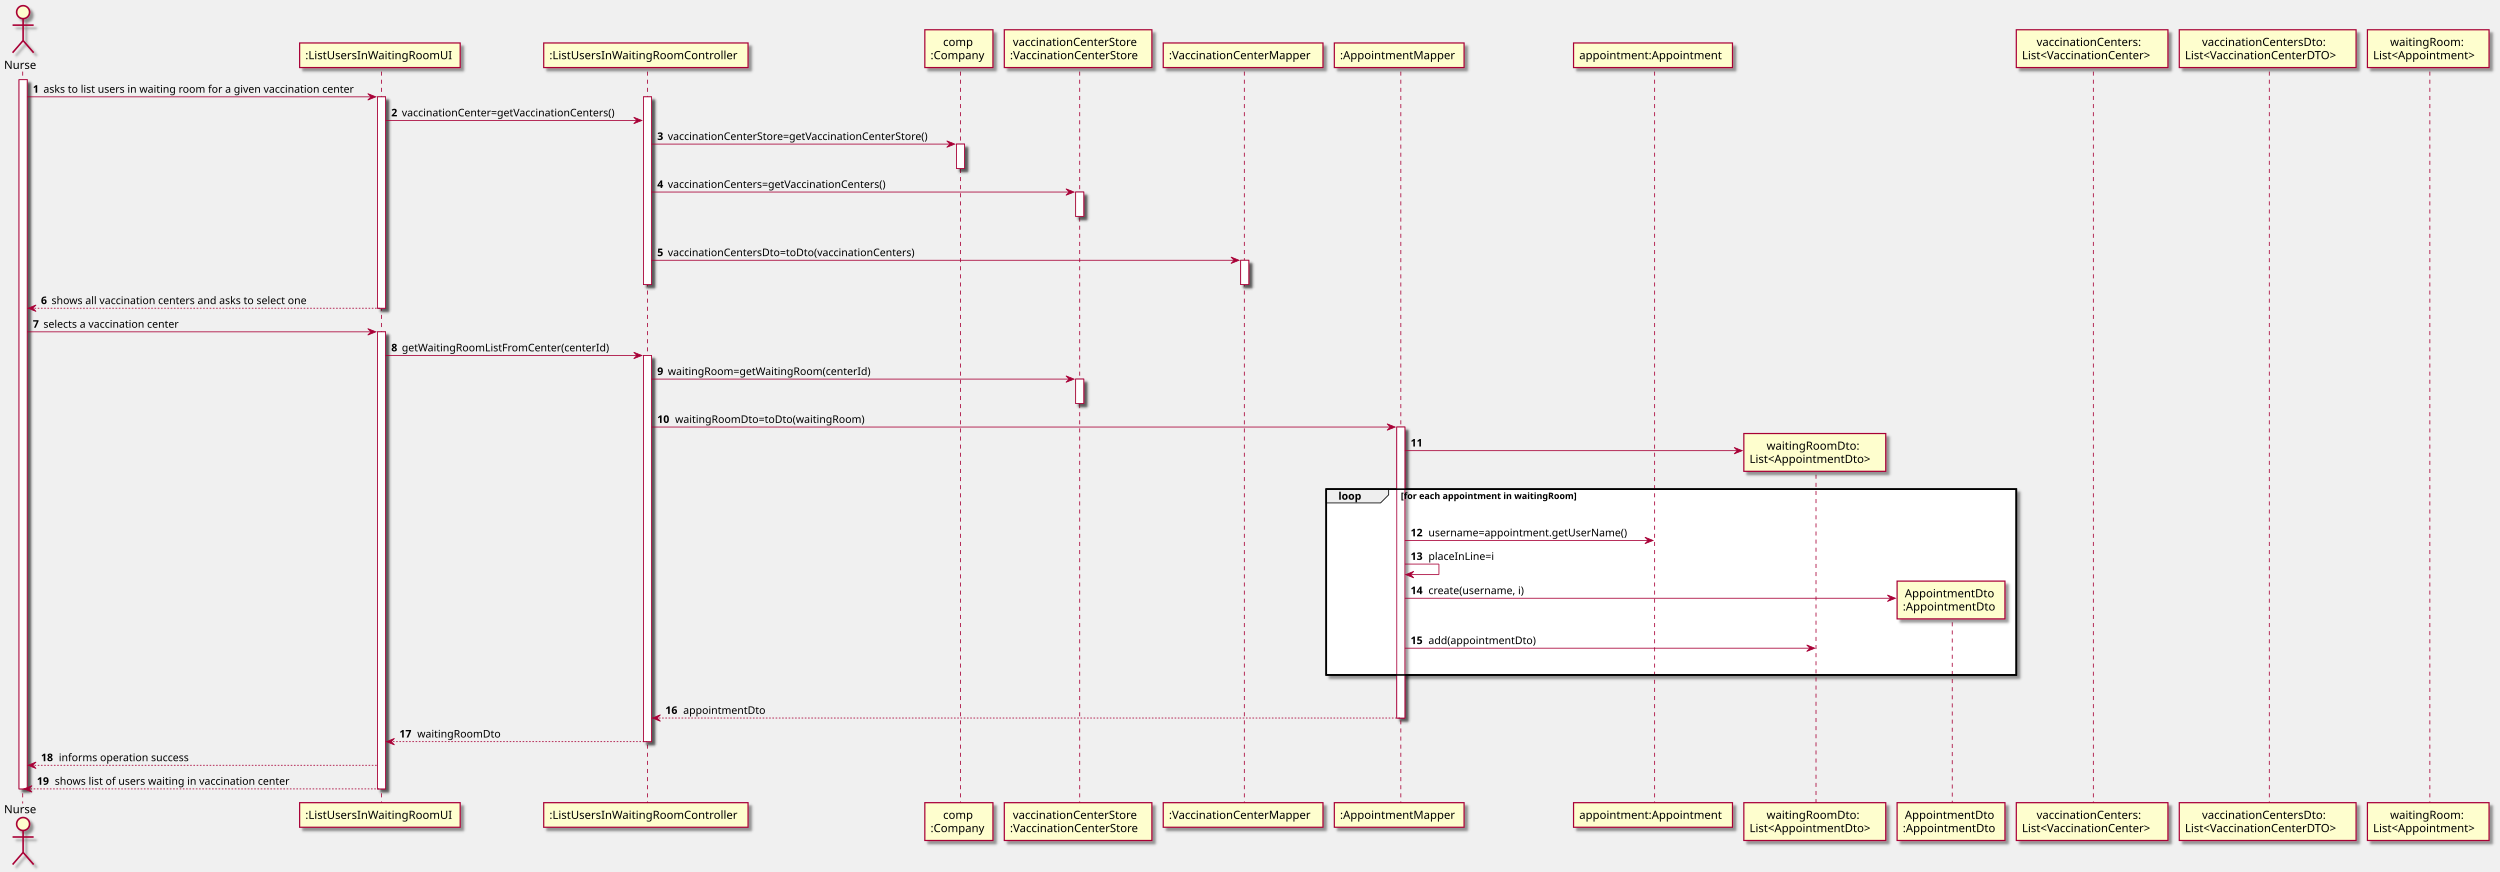
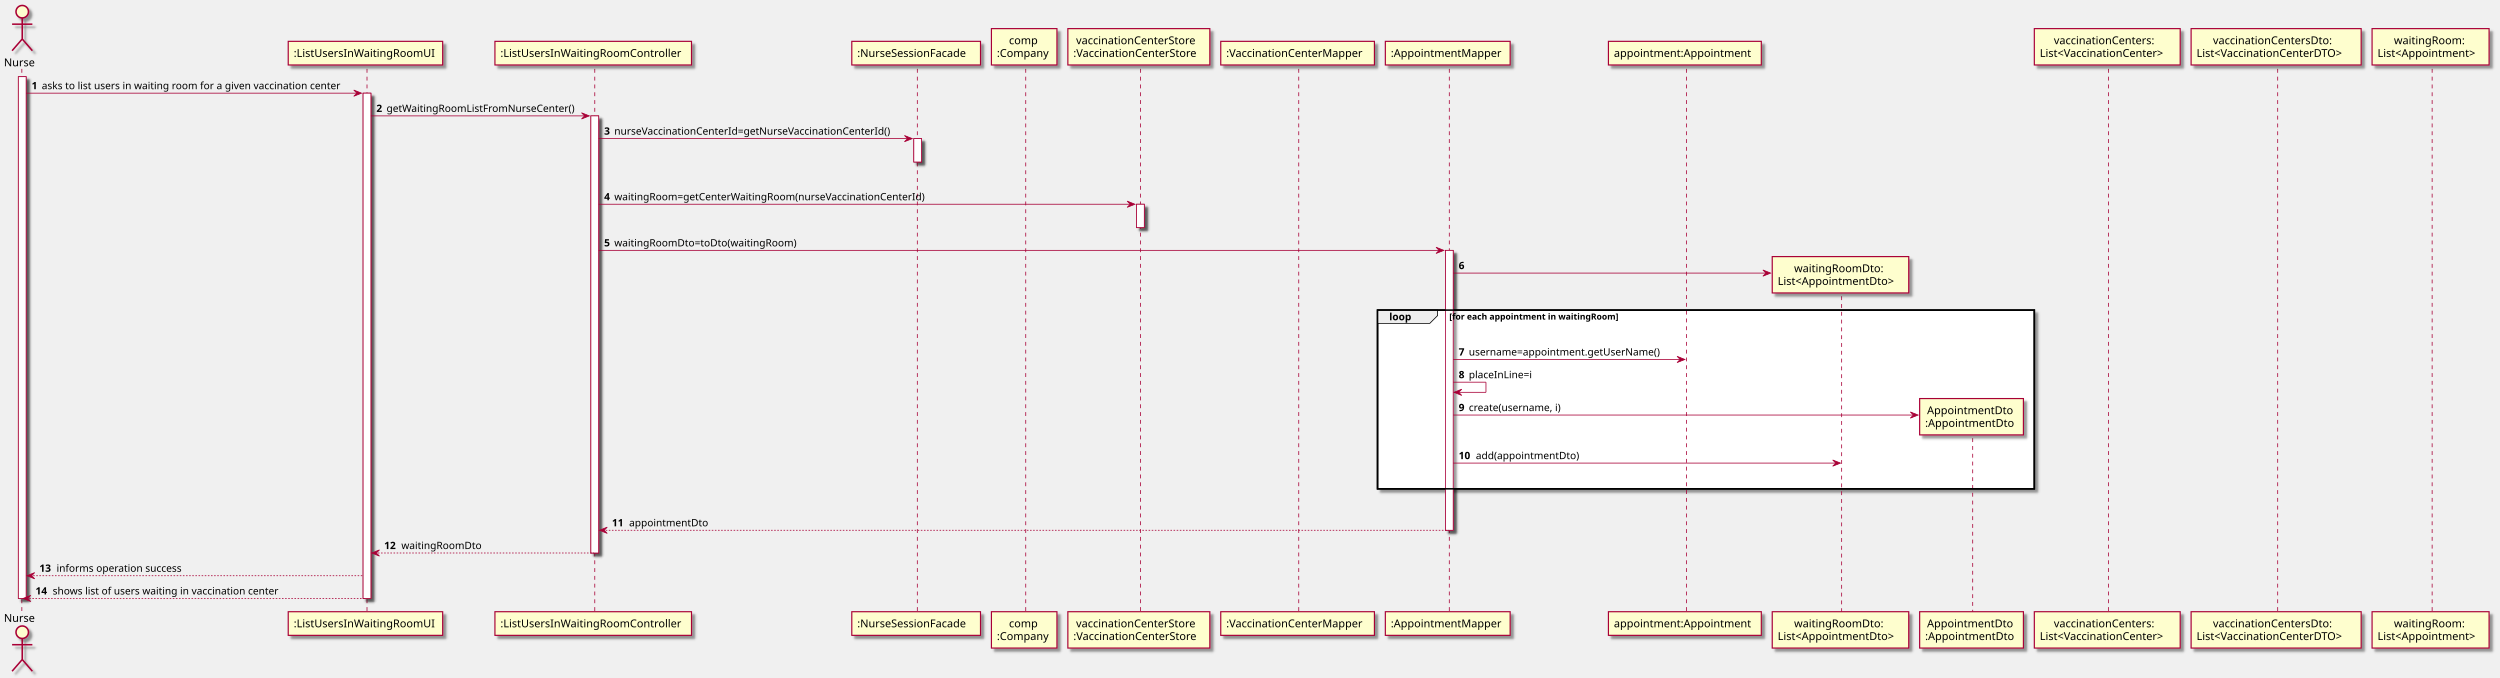
- <svg xmlns="http://www.w3.org/2000/svg" contentScriptType="application/ecmascript" contentStyleType="text/css" height="1075px" preserveAspectRatio="none" style="width:3083px;height:1075px;background:#FFFFFF;" version="1.1" viewBox="0 0 3083 1075" width="3083px" zoomAndPan="magnify">
+ <svg xmlns="http://www.w3.org/2000/svg" contentScriptType="application/ecmascript" contentStyleType="text/css" height="869px" preserveAspectRatio="none" style="width:3205px;height:869px;background:#FFFFFF;" version="1.1" viewBox="0 0 3205 869" width="3205px" zoomAndPan="magnify">
  <defs>
-     <filter height="300%" id="f1fzlsz4tumskn" width="300%" x="-1" y="-1">
+     <filter height="300%" id="f6tohiu4zrzpk" width="300%" x="-1" y="-1">
      <feGaussianBlur result="blurOut" stdDeviation="2.0" />
      <feColorMatrix in="blurOut" result="blurOut2" type="matrix" values="0 0 0 0 0 0 0 0 0 0 0 0 0 0 0 0 0 0 .4 0" />
      <feOffset dx="4.0" dy="4.0" in="blurOut2" result="blurOut3" />
      <feBlend in="SourceGraphic" in2="blurOut3" mode="normal" />
    </filter>
  </defs>
  <g>
-     <rect fill="#FFFFFF" filter="url(#f1fzlsz4tumskn)" height="874.578" style="stroke:#A80036;stroke-width:1.0;" width="10" x="23.5" y="98.297" />
-     <rect fill="#FFFFFF" filter="url(#f1fzlsz4tumskn)" height="260.664" style="stroke:#A80036;stroke-width:1.0;" width="10" x="465.5" y="119.43" />
-     <rect fill="#FFFFFF" filter="url(#f1fzlsz4tumskn)" height="563.648" style="stroke:#A80036;stroke-width:1.0;" width="10" x="465.5" y="409.227" />
-     <rect fill="#FFFFFF" filter="url(#f1fzlsz4tumskn)" height="231.531" style="stroke:#A80036;stroke-width:1.0;" width="10" x="793.5" y="119.43" />
-     <rect fill="#FFFFFF" filter="url(#f1fzlsz4tumskn)" height="476.25" style="stroke:#A80036;stroke-width:1.0;" width="10" x="793.5" y="438.359" />
-     <rect fill="#FFFFFF" filter="url(#f1fzlsz4tumskn)" height="30" style="stroke:#A80036;stroke-width:1.0;" width="10" x="1179.5" y="177.695" />
-     <rect fill="#FFFFFF" filter="url(#f1fzlsz4tumskn)" height="30" style="stroke:#A80036;stroke-width:1.0;" width="10" x="1326.5" y="236.828" />
-     <rect fill="#FFFFFF" filter="url(#f1fzlsz4tumskn)" height="30" style="stroke:#A80036;stroke-width:1.0;" width="10" x="1326.5" y="467.492" />
-     <rect fill="#FFFFFF" filter="url(#f1fzlsz4tumskn)" height="30" style="stroke:#A80036;stroke-width:1.0;" width="10" x="1530" y="320.961" />
-     <rect fill="#FFFFFF" filter="url(#f1fzlsz4tumskn)" height="358.852" style="stroke:#A80036;stroke-width:1.0;" width="10" x="1722.5" y="526.625" />
-     <rect fill="#FFFFFF" filter="url(#f1fzlsz4tumskn)" height="229.125" style="stroke:#000000;stroke-width:2.0;" width="851" x="1635.5" y="603.219" />
-     <line style="stroke:#A80036;stroke-width:1.0;stroke-dasharray:5.0,5.0;" x1="28" x2="28" y1="88.297" y2="990.875" />
-     <line style="stroke:#A80036;stroke-width:1.0;stroke-dasharray:5.0,5.0;" x1="470.5" x2="470.5" y1="88.297" y2="990.875" />
-     <line style="stroke:#A80036;stroke-width:1.0;stroke-dasharray:5.0,5.0;" x1="798.5" x2="798.5" y1="88.297" y2="990.875" />
-     <line style="stroke:#A80036;stroke-width:1.0;stroke-dasharray:5.0,5.0;" x1="1184.5" x2="1184.5" y1="88.297" y2="990.875" />
-     <line style="stroke:#A80036;stroke-width:1.0;stroke-dasharray:5.0,5.0;" x1="1331.5" x2="1331.5" y1="88.297" y2="990.875" />
-     <line style="stroke:#A80036;stroke-width:1.0;stroke-dasharray:5.0,5.0;" x1="1534.5" x2="1534.5" y1="88.297" y2="990.875" />
-     <line style="stroke:#A80036;stroke-width:1.0;stroke-dasharray:5.0,5.0;" x1="1727.5" x2="1727.5" y1="88.297" y2="990.875" />
-     <line style="stroke:#A80036;stroke-width:1.0;stroke-dasharray:5.0,5.0;" x1="2040.5" x2="2040.5" y1="88.297" y2="990.875" />
-     <line style="stroke:#A80036;stroke-width:1.0;stroke-dasharray:5.0,5.0;" x1="2239.5" x2="2239.5" y1="575.422" y2="990.875" />
-     <line style="stroke:#A80036;stroke-width:1.0;stroke-dasharray:5.0,5.0;" x1="2407.5" x2="2407.5" y1="757.414" y2="990.875" />
-     <line style="stroke:#A80036;stroke-width:1.0;stroke-dasharray:5.0,5.0;" x1="2581.5" x2="2581.5" y1="88.297" y2="990.875" />
-     <line style="stroke:#A80036;stroke-width:1.0;stroke-dasharray:5.0,5.0;" x1="2798.5" x2="2798.5" y1="88.297" y2="990.875" />
-     <line style="stroke:#A80036;stroke-width:1.0;stroke-dasharray:5.0,5.0;" x1="2996.5" x2="2996.5" y1="88.297" y2="990.875" />
+     <rect fill="#FFFFFF" filter="url(#f6tohiu4zrzpk)" height="668.914" style="stroke:#A80036;stroke-width:1.0;" width="10" x="23.5" y="98.297" />
+     <rect fill="#FFFFFF" filter="url(#f6tohiu4zrzpk)" height="647.781" style="stroke:#A80036;stroke-width:1.0;" width="10" x="465.5" y="119.43" />
+     <rect fill="#FFFFFF" filter="url(#f6tohiu4zrzpk)" height="560.383" style="stroke:#A80036;stroke-width:1.0;" width="10" x="757.5" y="148.562" />
+     <rect fill="#FFFFFF" filter="url(#f6tohiu4zrzpk)" height="30" style="stroke:#A80036;stroke-width:1.0;" width="10" x="1171.5" y="177.695" />
+     <rect fill="#FFFFFF" filter="url(#f6tohiu4zrzpk)" height="30" style="stroke:#A80036;stroke-width:1.0;" width="10" x="1457" y="261.828" />
+     <rect fill="#FFFFFF" filter="url(#f6tohiu4zrzpk)" height="358.852" style="stroke:#A80036;stroke-width:1.0;" width="10" x="1853" y="320.961" />
+     <rect fill="#FFFFFF" filter="url(#f6tohiu4zrzpk)" height="229.125" style="stroke:#000000;stroke-width:2.0;" width="842" x="1766" y="397.555" />
+     <line style="stroke:#A80036;stroke-width:1.0;stroke-dasharray:5.0,5.0;" x1="28" x2="28" y1="88.297" y2="785.211" />
+     <line style="stroke:#A80036;stroke-width:1.0;stroke-dasharray:5.0,5.0;" x1="470.5" x2="470.5" y1="88.297" y2="785.211" />
+     <line style="stroke:#A80036;stroke-width:1.0;stroke-dasharray:5.0,5.0;" x1="762.5" x2="762.5" y1="88.297" y2="785.211" />
+     <line style="stroke:#A80036;stroke-width:1.0;stroke-dasharray:5.0,5.0;" x1="1176" x2="1176" y1="88.297" y2="785.211" />
+     <line style="stroke:#A80036;stroke-width:1.0;stroke-dasharray:5.0,5.0;" x1="1315" x2="1315" y1="88.297" y2="785.211" />
+     <line style="stroke:#A80036;stroke-width:1.0;stroke-dasharray:5.0,5.0;" x1="1462" x2="1462" y1="88.297" y2="785.211" />
+     <line style="stroke:#A80036;stroke-width:1.0;stroke-dasharray:5.0,5.0;" x1="1665" x2="1665" y1="88.297" y2="785.211" />
+     <line style="stroke:#A80036;stroke-width:1.0;stroke-dasharray:5.0,5.0;" x1="1858" x2="1858" y1="88.297" y2="785.211" />
+     <line style="stroke:#A80036;stroke-width:1.0;stroke-dasharray:5.0,5.0;" x1="2162" x2="2162" y1="88.297" y2="785.211" />
+     <line style="stroke:#A80036;stroke-width:1.0;stroke-dasharray:5.0,5.0;" x1="2361" x2="2361" y1="369.758" y2="785.211" />
+     <line style="stroke:#A80036;stroke-width:1.0;stroke-dasharray:5.0,5.0;" x1="2529" x2="2529" y1="551.75" y2="785.211" />
+     <line style="stroke:#A80036;stroke-width:1.0;stroke-dasharray:5.0,5.0;" x1="2703" x2="2703" y1="88.297" y2="785.211" />
+     <line style="stroke:#A80036;stroke-width:1.0;stroke-dasharray:5.0,5.0;" x1="2920" x2="2920" y1="88.297" y2="785.211" />
+     <line style="stroke:#A80036;stroke-width:1.0;stroke-dasharray:5.0,5.0;" x1="3118" x2="3118" y1="88.297" y2="785.211" />
    <text fill="#000000" font-family="sans-serif" font-size="14" lengthAdjust="spacing" textLength="41" x="5" y="84.995">Nurse</text>
-     <ellipse cx="28.5" cy="15" fill="#FEFECE" filter="url(#f1fzlsz4tumskn)" rx="8" ry="8" style="stroke:#A80036;stroke-width:2.0;" />
-     <path d="M28.5,23 L28.5,50 M15.5,31 L41.5,31 M28.5,50 L15.5,65 M28.5,50 L41.5,65 " fill="none" filter="url(#f1fzlsz4tumskn)" style="stroke:#A80036;stroke-width:2.0;" />
-     <text fill="#000000" font-family="sans-serif" font-size="14" lengthAdjust="spacing" textLength="41" x="5" y="1002.87">Nurse</text>
-     <ellipse cx="28.5" cy="1016.172" fill="#FEFECE" filter="url(#f1fzlsz4tumskn)" rx="8" ry="8" style="stroke:#A80036;stroke-width:2.0;" />
-     <path d="M28.5,1024.172 L28.5,1051.172 M15.5,1032.172 L41.5,1032.172 M28.5,1051.172 L15.5,1066.172 M28.5,1051.172 L41.5,1066.172 " fill="none" filter="url(#f1fzlsz4tumskn)" style="stroke:#A80036;stroke-width:2.0;" />
-     <rect fill="#FEFECE" filter="url(#f1fzlsz4tumskn)" height="30.297" style="stroke:#A80036;stroke-width:1.5;" width="198" x="369.5" y="53" />
+     <ellipse cx="28.5" cy="15" fill="#FEFECE" filter="url(#f6tohiu4zrzpk)" rx="8" ry="8" style="stroke:#A80036;stroke-width:2.0;" />
+     <path d="M28.5,23 L28.5,50 M15.5,31 L41.5,31 M28.5,50 L15.5,65 M28.5,50 L41.5,65 " fill="none" filter="url(#f6tohiu4zrzpk)" style="stroke:#A80036;stroke-width:2.0;" />
+     <text fill="#000000" font-family="sans-serif" font-size="14" lengthAdjust="spacing" textLength="41" x="5" y="797.206">Nurse</text>
+     <ellipse cx="28.5" cy="810.508" fill="#FEFECE" filter="url(#f6tohiu4zrzpk)" rx="8" ry="8" style="stroke:#A80036;stroke-width:2.0;" />
+     <path d="M28.5,818.508 L28.5,845.508 M15.5,826.508 L41.5,826.508 M28.5,845.508 L15.5,860.508 M28.5,845.508 L41.5,860.508 " fill="none" filter="url(#f6tohiu4zrzpk)" style="stroke:#A80036;stroke-width:2.0;" />
+     <rect fill="#FEFECE" filter="url(#f6tohiu4zrzpk)" height="30.297" style="stroke:#A80036;stroke-width:1.5;" width="198" x="369.5" y="53" />
    <text fill="#000000" font-family="sans-serif" font-size="14" lengthAdjust="spacing" textLength="184" x="376.5" y="72.995">:ListUsersInWaitingRoomUI</text>
-     <rect fill="#FEFECE" filter="url(#f1fzlsz4tumskn)" height="30.297" style="stroke:#A80036;stroke-width:1.5;" width="198" x="369.5" y="989.875" />
-     <text fill="#000000" font-family="sans-serif" font-size="14" lengthAdjust="spacing" textLength="184" x="376.5" y="1009.87">:ListUsersInWaitingRoomUI</text>
-     <rect fill="#FEFECE" filter="url(#f1fzlsz4tumskn)" height="30.297" style="stroke:#A80036;stroke-width:1.5;" width="252" x="670.5" y="53" />
-     <text fill="#000000" font-family="sans-serif" font-size="14" lengthAdjust="spacing" textLength="238" x="677.5" y="72.995">:ListUsersInWaitingRoomController</text>
-     <rect fill="#FEFECE" filter="url(#f1fzlsz4tumskn)" height="30.297" style="stroke:#A80036;stroke-width:1.5;" width="252" x="670.5" y="989.875" />
-     <text fill="#000000" font-family="sans-serif" font-size="14" lengthAdjust="spacing" textLength="238" x="677.5" y="1009.87">:ListUsersInWaitingRoomController</text>
-     <rect fill="#FEFECE" filter="url(#f1fzlsz4tumskn)" height="46.594" style="stroke:#A80036;stroke-width:1.5;" width="84" x="1140.5" y="36.703" />
-     <text fill="#000000" font-family="sans-serif" font-size="14" lengthAdjust="spacing" textLength="39" x="1163" y="56.698">comp</text>
-     <text fill="#000000" font-family="sans-serif" font-size="14" lengthAdjust="spacing" textLength="70" x="1147.5" y="72.995">:Company</text>
-     <rect fill="#FEFECE" filter="url(#f1fzlsz4tumskn)" height="46.594" style="stroke:#A80036;stroke-width:1.5;" width="84" x="1140.5" y="989.875" />
-     <text fill="#000000" font-family="sans-serif" font-size="14" lengthAdjust="spacing" textLength="39" x="1163" y="1009.87">comp</text>
-     <text fill="#000000" font-family="sans-serif" font-size="14" lengthAdjust="spacing" textLength="70" x="1147.5" y="1026.167">:Company</text>
-     <rect fill="#FEFECE" filter="url(#f1fzlsz4tumskn)" height="46.594" style="stroke:#A80036;stroke-width:1.5;" width="182" x="1238.5" y="36.703" />
-     <text fill="#000000" font-family="sans-serif" font-size="14" lengthAdjust="spacing" textLength="161" x="1249" y="56.698">vaccinationCenterStore</text>
-     <text fill="#000000" font-family="sans-serif" font-size="14" lengthAdjust="spacing" textLength="168" x="1245.5" y="72.995">:VaccinationCenterStore</text>
-     <rect fill="#FEFECE" filter="url(#f1fzlsz4tumskn)" height="46.594" style="stroke:#A80036;stroke-width:1.5;" width="182" x="1238.5" y="989.875" />
-     <text fill="#000000" font-family="sans-serif" font-size="14" lengthAdjust="spacing" textLength="161" x="1249" y="1009.87">vaccinationCenterStore</text>
-     <text fill="#000000" font-family="sans-serif" font-size="14" lengthAdjust="spacing" textLength="168" x="1245.5" y="1026.167">:VaccinationCenterStore</text>
-     <rect fill="#FEFECE" filter="url(#f1fzlsz4tumskn)" height="30.297" style="stroke:#A80036;stroke-width:1.5;" width="197" x="1434.5" y="53" />
-     <text fill="#000000" font-family="sans-serif" font-size="14" lengthAdjust="spacing" textLength="183" x="1441.5" y="72.995">:VaccinationCenterMapper</text>
-     <rect fill="#FEFECE" filter="url(#f1fzlsz4tumskn)" height="30.297" style="stroke:#A80036;stroke-width:1.5;" width="197" x="1434.5" y="989.875" />
-     <text fill="#000000" font-family="sans-serif" font-size="14" lengthAdjust="spacing" textLength="183" x="1441.5" y="1009.87">:VaccinationCenterMapper</text>
-     <rect fill="#FEFECE" filter="url(#f1fzlsz4tumskn)" height="30.297" style="stroke:#A80036;stroke-width:1.5;" width="160" x="1645.5" y="53" />
-     <text fill="#000000" font-family="sans-serif" font-size="14" lengthAdjust="spacing" textLength="146" x="1652.5" y="72.995">:AppointmentMapper</text>
-     <rect fill="#FEFECE" filter="url(#f1fzlsz4tumskn)" height="30.297" style="stroke:#A80036;stroke-width:1.5;" width="160" x="1645.5" y="989.875" />
-     <text fill="#000000" font-family="sans-serif" font-size="14" lengthAdjust="spacing" textLength="146" x="1652.5" y="1009.87">:AppointmentMapper</text>
-     <rect fill="#FEFECE" filter="url(#f1fzlsz4tumskn)" height="30.297" style="stroke:#A80036;stroke-width:1.5;" width="196" x="1940.5" y="53" />
-     <text fill="#000000" font-family="sans-serif" font-size="14" lengthAdjust="spacing" textLength="182" x="1947.5" y="72.995">appointment:Appointment</text>
-     <rect fill="#FEFECE" filter="url(#f1fzlsz4tumskn)" height="30.297" style="stroke:#A80036;stroke-width:1.5;" width="196" x="1940.5" y="989.875" />
-     <text fill="#000000" font-family="sans-serif" font-size="14" lengthAdjust="spacing" textLength="182" x="1947.5" y="1009.87">appointment:Appointment</text>
-     <rect fill="#FEFECE" filter="url(#f1fzlsz4tumskn)" height="46.594" style="stroke:#A80036;stroke-width:1.5;" width="175" x="2150.5" y="989.875" />
-     <text fill="#000000" font-family="sans-serif" font-size="14" lengthAdjust="spacing" textLength="119" x="2178.5" y="1009.87">waitingRoomDto:</text>
-     <text fill="#000000" font-family="sans-serif" font-size="14" lengthAdjust="spacing" textLength="161" x="2157.5" y="1026.167">List&lt;AppointmentDto&gt;</text>
-     <rect fill="#FEFECE" filter="url(#f1fzlsz4tumskn)" height="46.594" style="stroke:#A80036;stroke-width:1.5;" width="133" x="2339.5" y="989.875" />
-     <text fill="#000000" font-family="sans-serif" font-size="14" lengthAdjust="spacing" textLength="114" x="2349" y="1009.87">AppointmentDto</text>
-     <text fill="#000000" font-family="sans-serif" font-size="14" lengthAdjust="spacing" textLength="119" x="2346.5" y="1026.167">:AppointmentDto</text>
-     <rect fill="#FEFECE" filter="url(#f1fzlsz4tumskn)" height="46.594" style="stroke:#A80036;stroke-width:1.5;" width="187" x="2486.5" y="36.703" />
-     <text fill="#000000" font-family="sans-serif" font-size="14" lengthAdjust="spacing" textLength="137" x="2511.5" y="56.698">vaccinationCenters:</text>
-     <text fill="#000000" font-family="sans-serif" font-size="14" lengthAdjust="spacing" textLength="173" x="2493.5" y="72.995">List&lt;VaccinationCenter&gt;</text>
-     <rect fill="#FEFECE" filter="url(#f1fzlsz4tumskn)" height="46.594" style="stroke:#A80036;stroke-width:1.5;" width="187" x="2486.5" y="989.875" />
-     <text fill="#000000" font-family="sans-serif" font-size="14" lengthAdjust="spacing" textLength="137" x="2511.5" y="1009.87">vaccinationCenters:</text>
-     <text fill="#000000" font-family="sans-serif" font-size="14" lengthAdjust="spacing" textLength="173" x="2493.5" y="1026.167">List&lt;VaccinationCenter&gt;</text>
-     <rect fill="#FEFECE" filter="url(#f1fzlsz4tumskn)" height="46.594" style="stroke:#A80036;stroke-width:1.5;" width="218" x="2687.5" y="36.703" />
-     <text fill="#000000" font-family="sans-serif" font-size="14" lengthAdjust="spacing" textLength="162" x="2715.5" y="56.698">vaccinationCentersDto:</text>
-     <text fill="#000000" font-family="sans-serif" font-size="14" lengthAdjust="spacing" textLength="204" x="2694.5" y="72.995">List&lt;VaccinationCenterDTO&gt;</text>
-     <rect fill="#FEFECE" filter="url(#f1fzlsz4tumskn)" height="46.594" style="stroke:#A80036;stroke-width:1.5;" width="218" x="2687.5" y="989.875" />
-     <text fill="#000000" font-family="sans-serif" font-size="14" lengthAdjust="spacing" textLength="162" x="2715.5" y="1009.87">vaccinationCentersDto:</text>
-     <text fill="#000000" font-family="sans-serif" font-size="14" lengthAdjust="spacing" textLength="204" x="2694.5" y="1026.167">List&lt;VaccinationCenterDTO&gt;</text>
-     <rect fill="#FEFECE" filter="url(#f1fzlsz4tumskn)" height="46.594" style="stroke:#A80036;stroke-width:1.5;" width="150" x="2919.5" y="36.703" />
-     <text fill="#000000" font-family="sans-serif" font-size="14" lengthAdjust="spacing" textLength="94" x="2947.5" y="56.698">waitingRoom:</text>
-     <text fill="#000000" font-family="sans-serif" font-size="14" lengthAdjust="spacing" textLength="136" x="2926.5" y="72.995">List&lt;Appointment&gt;</text>
-     <rect fill="#FEFECE" filter="url(#f1fzlsz4tumskn)" height="46.594" style="stroke:#A80036;stroke-width:1.5;" width="150" x="2919.5" y="989.875" />
-     <text fill="#000000" font-family="sans-serif" font-size="14" lengthAdjust="spacing" textLength="94" x="2947.5" y="1009.87">waitingRoom:</text>
-     <text fill="#000000" font-family="sans-serif" font-size="14" lengthAdjust="spacing" textLength="136" x="2926.5" y="1026.167">List&lt;Appointment&gt;</text>
-     <rect fill="#FFFFFF" filter="url(#f1fzlsz4tumskn)" height="874.578" style="stroke:#A80036;stroke-width:1.0;" width="10" x="23.5" y="98.297" />
-     <rect fill="#FFFFFF" filter="url(#f1fzlsz4tumskn)" height="260.664" style="stroke:#A80036;stroke-width:1.0;" width="10" x="465.5" y="119.43" />
-     <rect fill="#FFFFFF" filter="url(#f1fzlsz4tumskn)" height="563.648" style="stroke:#A80036;stroke-width:1.0;" width="10" x="465.5" y="409.227" />
-     <rect fill="#FFFFFF" filter="url(#f1fzlsz4tumskn)" height="231.531" style="stroke:#A80036;stroke-width:1.0;" width="10" x="793.5" y="119.43" />
-     <rect fill="#FFFFFF" filter="url(#f1fzlsz4tumskn)" height="476.25" style="stroke:#A80036;stroke-width:1.0;" width="10" x="793.5" y="438.359" />
-     <rect fill="#FFFFFF" filter="url(#f1fzlsz4tumskn)" height="30" style="stroke:#A80036;stroke-width:1.0;" width="10" x="1179.5" y="177.695" />
-     <rect fill="#FFFFFF" filter="url(#f1fzlsz4tumskn)" height="30" style="stroke:#A80036;stroke-width:1.0;" width="10" x="1326.5" y="236.828" />
-     <rect fill="#FFFFFF" filter="url(#f1fzlsz4tumskn)" height="30" style="stroke:#A80036;stroke-width:1.0;" width="10" x="1326.5" y="467.492" />
-     <rect fill="#FFFFFF" filter="url(#f1fzlsz4tumskn)" height="30" style="stroke:#A80036;stroke-width:1.0;" width="10" x="1530" y="320.961" />
-     <rect fill="#FFFFFF" filter="url(#f1fzlsz4tumskn)" height="358.852" style="stroke:#A80036;stroke-width:1.0;" width="10" x="1722.5" y="526.625" />
+     <rect fill="#FEFECE" filter="url(#f6tohiu4zrzpk)" height="30.297" style="stroke:#A80036;stroke-width:1.5;" width="198" x="369.5" y="784.211" />
+     <text fill="#000000" font-family="sans-serif" font-size="14" lengthAdjust="spacing" textLength="184" x="376.5" y="804.206">:ListUsersInWaitingRoomUI</text>
+     <rect fill="#FEFECE" filter="url(#f6tohiu4zrzpk)" height="30.297" style="stroke:#A80036;stroke-width:1.5;" width="252" x="634.5" y="53" />
+     <text fill="#000000" font-family="sans-serif" font-size="14" lengthAdjust="spacing" textLength="238" x="641.5" y="72.995">:ListUsersInWaitingRoomController</text>
+     <rect fill="#FEFECE" filter="url(#f6tohiu4zrzpk)" height="30.297" style="stroke:#A80036;stroke-width:1.5;" width="252" x="634.5" y="784.211" />
+     <text fill="#000000" font-family="sans-serif" font-size="14" lengthAdjust="spacing" textLength="238" x="641.5" y="804.206">:ListUsersInWaitingRoomController</text>
+     <rect fill="#FEFECE" filter="url(#f6tohiu4zrzpk)" height="30.297" style="stroke:#A80036;stroke-width:1.5;" width="165" x="1092" y="53" />
+     <text fill="#000000" font-family="sans-serif" font-size="14" lengthAdjust="spacing" textLength="151" x="1099" y="72.995">:NurseSessionFacade</text>
+     <rect fill="#FEFECE" filter="url(#f6tohiu4zrzpk)" height="30.297" style="stroke:#A80036;stroke-width:1.5;" width="165" x="1092" y="784.211" />
+     <text fill="#000000" font-family="sans-serif" font-size="14" lengthAdjust="spacing" textLength="151" x="1099" y="804.206">:NurseSessionFacade</text>
+     <rect fill="#FEFECE" filter="url(#f6tohiu4zrzpk)" height="46.594" style="stroke:#A80036;stroke-width:1.5;" width="84" x="1271" y="36.703" />
+     <text fill="#000000" font-family="sans-serif" font-size="14" lengthAdjust="spacing" textLength="39" x="1293.5" y="56.698">comp</text>
+     <text fill="#000000" font-family="sans-serif" font-size="14" lengthAdjust="spacing" textLength="70" x="1278" y="72.995">:Company</text>
+     <rect fill="#FEFECE" filter="url(#f6tohiu4zrzpk)" height="46.594" style="stroke:#A80036;stroke-width:1.5;" width="84" x="1271" y="784.211" />
+     <text fill="#000000" font-family="sans-serif" font-size="14" lengthAdjust="spacing" textLength="39" x="1293.5" y="804.206">comp</text>
+     <text fill="#000000" font-family="sans-serif" font-size="14" lengthAdjust="spacing" textLength="70" x="1278" y="820.503">:Company</text>
+     <rect fill="#FEFECE" filter="url(#f6tohiu4zrzpk)" height="46.594" style="stroke:#A80036;stroke-width:1.5;" width="182" x="1369" y="36.703" />
+     <text fill="#000000" font-family="sans-serif" font-size="14" lengthAdjust="spacing" textLength="161" x="1379.5" y="56.698">vaccinationCenterStore</text>
+     <text fill="#000000" font-family="sans-serif" font-size="14" lengthAdjust="spacing" textLength="168" x="1376" y="72.995">:VaccinationCenterStore</text>
+     <rect fill="#FEFECE" filter="url(#f6tohiu4zrzpk)" height="46.594" style="stroke:#A80036;stroke-width:1.5;" width="182" x="1369" y="784.211" />
+     <text fill="#000000" font-family="sans-serif" font-size="14" lengthAdjust="spacing" textLength="161" x="1379.5" y="804.206">vaccinationCenterStore</text>
+     <text fill="#000000" font-family="sans-serif" font-size="14" lengthAdjust="spacing" textLength="168" x="1376" y="820.503">:VaccinationCenterStore</text>
+     <rect fill="#FEFECE" filter="url(#f6tohiu4zrzpk)" height="30.297" style="stroke:#A80036;stroke-width:1.5;" width="197" x="1565" y="53" />
+     <text fill="#000000" font-family="sans-serif" font-size="14" lengthAdjust="spacing" textLength="183" x="1572" y="72.995">:VaccinationCenterMapper</text>
+     <rect fill="#FEFECE" filter="url(#f6tohiu4zrzpk)" height="30.297" style="stroke:#A80036;stroke-width:1.5;" width="197" x="1565" y="784.211" />
+     <text fill="#000000" font-family="sans-serif" font-size="14" lengthAdjust="spacing" textLength="183" x="1572" y="804.206">:VaccinationCenterMapper</text>
+     <rect fill="#FEFECE" filter="url(#f6tohiu4zrzpk)" height="30.297" style="stroke:#A80036;stroke-width:1.5;" width="160" x="1776" y="53" />
+     <text fill="#000000" font-family="sans-serif" font-size="14" lengthAdjust="spacing" textLength="146" x="1783" y="72.995">:AppointmentMapper</text>
+     <rect fill="#FEFECE" filter="url(#f6tohiu4zrzpk)" height="30.297" style="stroke:#A80036;stroke-width:1.5;" width="160" x="1776" y="784.211" />
+     <text fill="#000000" font-family="sans-serif" font-size="14" lengthAdjust="spacing" textLength="146" x="1783" y="804.206">:AppointmentMapper</text>
+     <rect fill="#FEFECE" filter="url(#f6tohiu4zrzpk)" height="30.297" style="stroke:#A80036;stroke-width:1.5;" width="196" x="2062" y="53" />
+     <text fill="#000000" font-family="sans-serif" font-size="14" lengthAdjust="spacing" textLength="182" x="2069" y="72.995">appointment:Appointment</text>
+     <rect fill="#FEFECE" filter="url(#f6tohiu4zrzpk)" height="30.297" style="stroke:#A80036;stroke-width:1.5;" width="196" x="2062" y="784.211" />
+     <text fill="#000000" font-family="sans-serif" font-size="14" lengthAdjust="spacing" textLength="182" x="2069" y="804.206">appointment:Appointment</text>
+     <rect fill="#FEFECE" filter="url(#f6tohiu4zrzpk)" height="46.594" style="stroke:#A80036;stroke-width:1.5;" width="175" x="2272" y="784.211" />
+     <text fill="#000000" font-family="sans-serif" font-size="14" lengthAdjust="spacing" textLength="119" x="2300" y="804.206">waitingRoomDto:</text>
+     <text fill="#000000" font-family="sans-serif" font-size="14" lengthAdjust="spacing" textLength="161" x="2279" y="820.503">List&lt;AppointmentDto&gt;</text>
+     <rect fill="#FEFECE" filter="url(#f6tohiu4zrzpk)" height="46.594" style="stroke:#A80036;stroke-width:1.5;" width="133" x="2461" y="784.211" />
+     <text fill="#000000" font-family="sans-serif" font-size="14" lengthAdjust="spacing" textLength="114" x="2470.5" y="804.206">AppointmentDto</text>
+     <text fill="#000000" font-family="sans-serif" font-size="14" lengthAdjust="spacing" textLength="119" x="2468" y="820.503">:AppointmentDto</text>
+     <rect fill="#FEFECE" filter="url(#f6tohiu4zrzpk)" height="46.594" style="stroke:#A80036;stroke-width:1.5;" width="187" x="2608" y="36.703" />
+     <text fill="#000000" font-family="sans-serif" font-size="14" lengthAdjust="spacing" textLength="137" x="2633" y="56.698">vaccinationCenters:</text>
+     <text fill="#000000" font-family="sans-serif" font-size="14" lengthAdjust="spacing" textLength="173" x="2615" y="72.995">List&lt;VaccinationCenter&gt;</text>
+     <rect fill="#FEFECE" filter="url(#f6tohiu4zrzpk)" height="46.594" style="stroke:#A80036;stroke-width:1.5;" width="187" x="2608" y="784.211" />
+     <text fill="#000000" font-family="sans-serif" font-size="14" lengthAdjust="spacing" textLength="137" x="2633" y="804.206">vaccinationCenters:</text>
+     <text fill="#000000" font-family="sans-serif" font-size="14" lengthAdjust="spacing" textLength="173" x="2615" y="820.503">List&lt;VaccinationCenter&gt;</text>
+     <rect fill="#FEFECE" filter="url(#f6tohiu4zrzpk)" height="46.594" style="stroke:#A80036;stroke-width:1.5;" width="218" x="2809" y="36.703" />
+     <text fill="#000000" font-family="sans-serif" font-size="14" lengthAdjust="spacing" textLength="162" x="2837" y="56.698">vaccinationCentersDto:</text>
+     <text fill="#000000" font-family="sans-serif" font-size="14" lengthAdjust="spacing" textLength="204" x="2816" y="72.995">List&lt;VaccinationCenterDTO&gt;</text>
+     <rect fill="#FEFECE" filter="url(#f6tohiu4zrzpk)" height="46.594" style="stroke:#A80036;stroke-width:1.5;" width="218" x="2809" y="784.211" />
+     <text fill="#000000" font-family="sans-serif" font-size="14" lengthAdjust="spacing" textLength="162" x="2837" y="804.206">vaccinationCentersDto:</text>
+     <text fill="#000000" font-family="sans-serif" font-size="14" lengthAdjust="spacing" textLength="204" x="2816" y="820.503">List&lt;VaccinationCenterDTO&gt;</text>
+     <rect fill="#FEFECE" filter="url(#f6tohiu4zrzpk)" height="46.594" style="stroke:#A80036;stroke-width:1.5;" width="150" x="3041" y="36.703" />
+     <text fill="#000000" font-family="sans-serif" font-size="14" lengthAdjust="spacing" textLength="94" x="3069" y="56.698">waitingRoom:</text>
+     <text fill="#000000" font-family="sans-serif" font-size="14" lengthAdjust="spacing" textLength="136" x="3048" y="72.995">List&lt;Appointment&gt;</text>
+     <rect fill="#FEFECE" filter="url(#f6tohiu4zrzpk)" height="46.594" style="stroke:#A80036;stroke-width:1.5;" width="150" x="3041" y="784.211" />
+     <text fill="#000000" font-family="sans-serif" font-size="14" lengthAdjust="spacing" textLength="94" x="3069" y="804.206">waitingRoom:</text>
+     <text fill="#000000" font-family="sans-serif" font-size="14" lengthAdjust="spacing" textLength="136" x="3048" y="820.503">List&lt;Appointment&gt;</text>
+     <rect fill="#FFFFFF" filter="url(#f6tohiu4zrzpk)" height="668.914" style="stroke:#A80036;stroke-width:1.0;" width="10" x="23.5" y="98.297" />
+     <rect fill="#FFFFFF" filter="url(#f6tohiu4zrzpk)" height="647.781" style="stroke:#A80036;stroke-width:1.0;" width="10" x="465.5" y="119.43" />
+     <rect fill="#FFFFFF" filter="url(#f6tohiu4zrzpk)" height="560.383" style="stroke:#A80036;stroke-width:1.0;" width="10" x="757.5" y="148.562" />
+     <rect fill="#FFFFFF" filter="url(#f6tohiu4zrzpk)" height="30" style="stroke:#A80036;stroke-width:1.0;" width="10" x="1171.5" y="177.695" />
+     <rect fill="#FFFFFF" filter="url(#f6tohiu4zrzpk)" height="30" style="stroke:#A80036;stroke-width:1.0;" width="10" x="1457" y="261.828" />
+     <rect fill="#FFFFFF" filter="url(#f6tohiu4zrzpk)" height="358.852" style="stroke:#A80036;stroke-width:1.0;" width="10" x="1853" y="320.961" />
    <polygon fill="#A80036" points="453.5,115.43,463.5,119.43,453.5,123.43,457.5,119.43" style="stroke:#A80036;stroke-width:1.0;" />
    <line style="stroke:#A80036;stroke-width:1.0;" x1="33.5" x2="459.5" y1="119.43" y2="119.43" />
    <text fill="#000000" font-family="sans-serif" font-size="13" font-weight="bold" lengthAdjust="spacing" textLength="9" x="40.5" y="114.364">1</text>
    <text fill="#000000" font-family="sans-serif" font-size="13" lengthAdjust="spacing" textLength="400" x="53.5" y="114.364">asks to list users in waiting room for a given vaccination center</text>
-     <polygon fill="#A80036" points="781.5,144.562,791.5,148.562,781.5,152.562,785.5,148.562" style="stroke:#A80036;stroke-width:1.0;" />
-     <line style="stroke:#A80036;stroke-width:1.0;" x1="475.5" x2="787.5" y1="148.562" y2="148.562" />
+     <polygon fill="#A80036" points="745.5,144.562,755.5,148.562,745.5,152.562,749.5,148.562" style="stroke:#A80036;stroke-width:1.0;" />
+     <line style="stroke:#A80036;stroke-width:1.0;" x1="475.5" x2="751.5" y1="148.562" y2="148.562" />
    <text fill="#000000" font-family="sans-serif" font-size="13" font-weight="bold" lengthAdjust="spacing" textLength="9" x="482.5" y="143.497">2</text>
-     <text fill="#000000" font-family="sans-serif" font-size="13" lengthAdjust="spacing" textLength="281" x="495.5" y="143.497">vaccinationCenter=getVaccinationCenters()</text>
-     <polygon fill="#A80036" points="1167.5,173.695,1177.5,177.695,1167.5,181.695,1171.5,177.695" style="stroke:#A80036;stroke-width:1.0;" />
-     <line style="stroke:#A80036;stroke-width:1.0;" x1="803.5" x2="1173.5" y1="177.695" y2="177.695" />
-     <text fill="#000000" font-family="sans-serif" font-size="13" font-weight="bold" lengthAdjust="spacing" textLength="9" x="810.5" y="172.629">3</text>
-     <text fill="#000000" font-family="sans-serif" font-size="13" lengthAdjust="spacing" textLength="344" x="823.5" y="172.629">vaccinationCenterStore=getVaccinationCenterStore()</text>
-     <polygon fill="#A80036" points="1314.5,232.828,1324.5,236.828,1314.5,240.828,1318.5,236.828" style="stroke:#A80036;stroke-width:1.0;" />
-     <line style="stroke:#A80036;stroke-width:1.0;" x1="803.5" x2="1320.5" y1="236.828" y2="236.828" />
-     <text fill="#000000" font-family="sans-serif" font-size="13" font-weight="bold" lengthAdjust="spacing" textLength="9" x="810.5" y="231.762">4</text>
-     <text fill="#000000" font-family="sans-serif" font-size="13" lengthAdjust="spacing" textLength="288" x="823.5" y="231.762">vaccinationCenters=getVaccinationCenters()</text>
-     <polygon fill="#A80036" points="1518,316.961,1528,320.961,1518,324.961,1522,320.961" style="stroke:#A80036;stroke-width:1.0;" />
-     <line style="stroke:#A80036;stroke-width:1.0;" x1="803.5" x2="1524" y1="320.961" y2="320.961" />
-     <text fill="#000000" font-family="sans-serif" font-size="13" font-weight="bold" lengthAdjust="spacing" textLength="9" x="810.5" y="315.895">5</text>
-     <text fill="#000000" font-family="sans-serif" font-size="13" lengthAdjust="spacing" textLength="324" x="823.5" y="315.895">vaccinationCentersDto=toDto(vaccinationCenters)</text>
-     <polygon fill="#A80036" points="44.5,376.094,34.5,380.094,44.5,384.094,40.5,380.094" style="stroke:#A80036;stroke-width:1.0;" />
-     <line style="stroke:#A80036;stroke-width:1.0;stroke-dasharray:2.0,2.0;" x1="38.5" x2="469.5" y1="380.094" y2="380.094" />
-     <text fill="#000000" font-family="sans-serif" font-size="13" font-weight="bold" lengthAdjust="spacing" textLength="9" x="50.5" y="375.028">6</text>
-     <text fill="#000000" font-family="sans-serif" font-size="13" lengthAdjust="spacing" textLength="333" x="63.5" y="375.028">shows all vaccination centers and asks to select one</text>
-     <polygon fill="#A80036" points="453.5,405.227,463.5,409.227,453.5,413.227,457.5,409.227" style="stroke:#A80036;stroke-width:1.0;" />
-     <line style="stroke:#A80036;stroke-width:1.0;" x1="33.5" x2="459.5" y1="409.227" y2="409.227" />
-     <text fill="#000000" font-family="sans-serif" font-size="13" font-weight="bold" lengthAdjust="spacing" textLength="9" x="40.5" y="404.161">7</text>
-     <text fill="#000000" font-family="sans-serif" font-size="13" lengthAdjust="spacing" textLength="178" x="53.5" y="404.161">selects a vaccination center</text>
-     <polygon fill="#A80036" points="781.5,434.359,791.5,438.359,781.5,442.359,785.5,438.359" style="stroke:#A80036;stroke-width:1.0;" />
-     <line style="stroke:#A80036;stroke-width:1.0;" x1="475.5" x2="787.5" y1="438.359" y2="438.359" />
-     <text fill="#000000" font-family="sans-serif" font-size="13" font-weight="bold" lengthAdjust="spacing" textLength="9" x="482.5" y="433.293">8</text>
-     <text fill="#000000" font-family="sans-serif" font-size="13" lengthAdjust="spacing" textLength="264" x="495.5" y="433.293">getWaitingRoomListFromCenter(centerId)</text>
-     <polygon fill="#A80036" points="1314.5,463.492,1324.5,467.492,1314.5,471.492,1318.5,467.492" style="stroke:#A80036;stroke-width:1.0;" />
-     <line style="stroke:#A80036;stroke-width:1.0;" x1="803.5" x2="1320.5" y1="467.492" y2="467.492" />
-     <text fill="#000000" font-family="sans-serif" font-size="13" font-weight="bold" lengthAdjust="spacing" textLength="9" x="810.5" y="462.426">9</text>
-     <text fill="#000000" font-family="sans-serif" font-size="13" lengthAdjust="spacing" textLength="258" x="823.5" y="462.426">waitingRoom=getWaitingRoom(centerId)</text>
-     <polygon fill="#A80036" points="1710.5,522.625,1720.5,526.625,1710.5,530.625,1714.5,526.625" style="stroke:#A80036;stroke-width:1.0;" />
-     <line style="stroke:#A80036;stroke-width:1.0;" x1="803.5" x2="1716.5" y1="526.625" y2="526.625" />
-     <text fill="#000000" font-family="sans-serif" font-size="13" font-weight="bold" lengthAdjust="spacing" textLength="18" x="810.5" y="521.559">10</text>
-     <text fill="#000000" font-family="sans-serif" font-size="13" lengthAdjust="spacing" textLength="242" x="832.5" y="521.559">waitingRoomDto=toDto(waitingRoom)</text>
-     <polygon fill="#A80036" points="2138.5,551.758,2148.5,555.758,2138.5,559.758,2142.5,555.758" style="stroke:#A80036;stroke-width:1.0;" />
-     <line style="stroke:#A80036;stroke-width:1.0;" x1="1732.5" x2="2144.5" y1="555.758" y2="555.758" />
-     <text fill="#000000" font-family="sans-serif" font-size="13" font-weight="bold" lengthAdjust="spacing" textLength="18" x="1739.5" y="550.692">11</text>
-     <text fill="#000000" font-family="sans-serif" font-size="13" lengthAdjust="spacing" textLength="0" x="1765.5" y="550.692" />
-     <rect fill="#FEFECE" filter="url(#f1fzlsz4tumskn)" height="46.594" style="stroke:#A80036;stroke-width:1.5;" width="175" x="2150.5" y="534.625" />
-     <text fill="#000000" font-family="sans-serif" font-size="14" lengthAdjust="spacing" textLength="119" x="2178.5" y="554.62">waitingRoomDto:</text>
-     <text fill="#000000" font-family="sans-serif" font-size="14" lengthAdjust="spacing" textLength="161" x="2157.5" y="570.917">List&lt;AppointmentDto&gt;</text>
-     <path d="M1635.5,603.219 L1712.5,603.219 L1712.5,610.219 L1702.5,620.219 L1635.5,620.219 L1635.5,603.219 " fill="#EEEEEE" style="stroke:#000000;stroke-width:1.0;" />
-     <rect fill="none" height="229.125" style="stroke:#000000;stroke-width:2.0;" width="851" x="1635.5" y="603.219" />
-     <text fill="#000000" font-family="sans-serif" font-size="13" font-weight="bold" lengthAdjust="spacing" textLength="32" x="1650.5" y="616.286">loop</text>
-     <text fill="#000000" font-family="sans-serif" font-size="11" font-weight="bold" lengthAdjust="spacing" textLength="251" x="1727.5" y="615.429">[for each appointment in waitingRoom]</text>
-     <polygon fill="#A80036" points="2028.5,662.484,2038.5,666.484,2028.5,670.484,2032.5,666.484" style="stroke:#A80036;stroke-width:1.0;" />
-     <line style="stroke:#A80036;stroke-width:1.0;" x1="1732.5" x2="2034.5" y1="666.484" y2="666.484" />
-     <text fill="#000000" font-family="sans-serif" font-size="13" font-weight="bold" lengthAdjust="spacing" textLength="18" x="1739.5" y="661.418">12</text>
-     <text fill="#000000" font-family="sans-serif" font-size="13" lengthAdjust="spacing" textLength="262" x="1761.5" y="661.418">username=appointment.getUserName()</text>
-     <line style="stroke:#A80036;stroke-width:1.0;" x1="1732.5" x2="1774.5" y1="695.617" y2="695.617" />
-     <line style="stroke:#A80036;stroke-width:1.0;" x1="1774.5" x2="1774.5" y1="695.617" y2="708.617" />
-     <line style="stroke:#A80036;stroke-width:1.0;" x1="1733.5" x2="1774.5" y1="708.617" y2="708.617" />
-     <polygon fill="#A80036" points="1743.5,704.617,1733.5,708.617,1743.5,712.617,1739.5,708.617" style="stroke:#A80036;stroke-width:1.0;" />
-     <text fill="#000000" font-family="sans-serif" font-size="13" font-weight="bold" lengthAdjust="spacing" textLength="18" x="1739.5" y="690.551">13</text>
-     <text fill="#000000" font-family="sans-serif" font-size="13" lengthAdjust="spacing" textLength="85" x="1761.5" y="690.551">placeInLine=i</text>
-     <polygon fill="#A80036" points="2327.5,733.75,2337.5,737.75,2327.5,741.75,2331.5,737.75" style="stroke:#A80036;stroke-width:1.0;" />
-     <line style="stroke:#A80036;stroke-width:1.0;" x1="1732.5" x2="2333.5" y1="737.75" y2="737.75" />
-     <text fill="#000000" font-family="sans-serif" font-size="13" font-weight="bold" lengthAdjust="spacing" textLength="18" x="1739.5" y="732.684">14</text>
-     <text fill="#000000" font-family="sans-serif" font-size="13" lengthAdjust="spacing" textLength="127" x="1761.5" y="732.684">create(username, i)</text>
-     <rect fill="#FEFECE" filter="url(#f1fzlsz4tumskn)" height="46.594" style="stroke:#A80036;stroke-width:1.5;" width="133" x="2339.5" y="716.617" />
-     <text fill="#000000" font-family="sans-serif" font-size="14" lengthAdjust="spacing" textLength="114" x="2349" y="736.612">AppointmentDto</text>
-     <text fill="#000000" font-family="sans-serif" font-size="14" lengthAdjust="spacing" textLength="119" x="2346.5" y="752.909">:AppointmentDto</text>
-     <polygon fill="#A80036" points="2228,795.344,2238,799.344,2228,803.344,2232,799.344" style="stroke:#A80036;stroke-width:1.0;" />
-     <line style="stroke:#A80036;stroke-width:1.0;" x1="1732.5" x2="2234" y1="799.344" y2="799.344" />
-     <text fill="#000000" font-family="sans-serif" font-size="13" font-weight="bold" lengthAdjust="spacing" textLength="18" x="1739.5" y="794.278">15</text>
-     <text fill="#000000" font-family="sans-serif" font-size="13" lengthAdjust="spacing" textLength="139" x="1761.5" y="794.278">add(appointmentDto)</text>
-     <polygon fill="#A80036" points="814.5,881.477,804.5,885.477,814.5,889.477,810.5,885.477" style="stroke:#A80036;stroke-width:1.0;" />
-     <line style="stroke:#A80036;stroke-width:1.0;stroke-dasharray:2.0,2.0;" x1="808.5" x2="1726.5" y1="885.477" y2="885.477" />
-     <text fill="#000000" font-family="sans-serif" font-size="13" font-weight="bold" lengthAdjust="spacing" textLength="18" x="820.5" y="880.411">16</text>
-     <text fill="#000000" font-family="sans-serif" font-size="13" lengthAdjust="spacing" textLength="105" x="842.5" y="880.411">appointmentDto</text>
-     <polygon fill="#A80036" points="486.5,910.609,476.5,914.609,486.5,918.609,482.5,914.609" style="stroke:#A80036;stroke-width:1.0;" />
-     <line style="stroke:#A80036;stroke-width:1.0;stroke-dasharray:2.0,2.0;" x1="480.5" x2="797.5" y1="914.609" y2="914.609" />
-     <text fill="#000000" font-family="sans-serif" font-size="13" font-weight="bold" lengthAdjust="spacing" textLength="18" x="492.5" y="909.543">17</text>
-     <text fill="#000000" font-family="sans-serif" font-size="13" lengthAdjust="spacing" textLength="104" x="514.5" y="909.543">waitingRoomDto</text>
-     <polygon fill="#A80036" points="44.5,939.742,34.5,943.742,44.5,947.742,40.5,943.742" style="stroke:#A80036;stroke-width:1.0;" />
-     <line style="stroke:#A80036;stroke-width:1.0;stroke-dasharray:2.0,2.0;" x1="38.5" x2="464.5" y1="943.742" y2="943.742" />
-     <text fill="#000000" font-family="sans-serif" font-size="13" font-weight="bold" lengthAdjust="spacing" textLength="18" x="50.5" y="938.676">18</text>
-     <text fill="#000000" font-family="sans-serif" font-size="13" lengthAdjust="spacing" textLength="168" x="72.5" y="938.676">informs operation success</text>
-     <polygon fill="#A80036" points="39.5,968.875,29.5,972.875,39.5,976.875,35.5,972.875" style="stroke:#A80036;stroke-width:1.0;" />
-     <line style="stroke:#A80036;stroke-width:1.0;stroke-dasharray:2.0,2.0;" x1="33.5" x2="469.5" y1="972.875" y2="972.875" />
-     <text fill="#000000" font-family="sans-serif" font-size="13" font-weight="bold" lengthAdjust="spacing" textLength="18" x="45.5" y="967.809">19</text>
-     <text fill="#000000" font-family="sans-serif" font-size="13" lengthAdjust="spacing" textLength="300" x="67.5" y="967.809">shows list of users waiting in vaccination center</text>
+     <text fill="#000000" font-family="sans-serif" font-size="13" lengthAdjust="spacing" textLength="250" x="495.5" y="143.497">getWaitingRoomListFromNurseCenter()</text>
+     <polygon fill="#A80036" points="1159.5,173.695,1169.5,177.695,1159.5,181.695,1163.5,177.695" style="stroke:#A80036;stroke-width:1.0;" />
+     <line style="stroke:#A80036;stroke-width:1.0;" x1="767.5" x2="1165.5" y1="177.695" y2="177.695" />
+     <text fill="#000000" font-family="sans-serif" font-size="13" font-weight="bold" lengthAdjust="spacing" textLength="9" x="774.5" y="172.629">3</text>
+     <text fill="#000000" font-family="sans-serif" font-size="13" lengthAdjust="spacing" textLength="372" x="787.5" y="172.629">nurseVaccinationCenterId=getNurseVaccinationCenterId()</text>
+     <polygon fill="#A80036" points="1445,257.828,1455,261.828,1445,265.828,1449,261.828" style="stroke:#A80036;stroke-width:1.0;" />
+     <line style="stroke:#A80036;stroke-width:1.0;" x1="767.5" x2="1451" y1="261.828" y2="261.828" />
+     <text fill="#000000" font-family="sans-serif" font-size="13" font-weight="bold" lengthAdjust="spacing" textLength="9" x="774.5" y="256.762">4</text>
+     <text fill="#000000" font-family="sans-serif" font-size="13" lengthAdjust="spacing" textLength="413" x="787.5" y="256.762">waitingRoom=getCenterWaitingRoom(nurseVaccinationCenterId)</text>
+     <polygon fill="#A80036" points="1841,316.961,1851,320.961,1841,324.961,1845,320.961" style="stroke:#A80036;stroke-width:1.0;" />
+     <line style="stroke:#A80036;stroke-width:1.0;" x1="767.5" x2="1847" y1="320.961" y2="320.961" />
+     <text fill="#000000" font-family="sans-serif" font-size="13" font-weight="bold" lengthAdjust="spacing" textLength="9" x="774.5" y="315.895">5</text>
+     <text fill="#000000" font-family="sans-serif" font-size="13" lengthAdjust="spacing" textLength="242" x="787.5" y="315.895">waitingRoomDto=toDto(waitingRoom)</text>
+     <polygon fill="#A80036" points="2260,346.094,2270,350.094,2260,354.094,2264,350.094" style="stroke:#A80036;stroke-width:1.0;" />
+     <line style="stroke:#A80036;stroke-width:1.0;" x1="1863" x2="2266" y1="350.094" y2="350.094" />
+     <text fill="#000000" font-family="sans-serif" font-size="13" font-weight="bold" lengthAdjust="spacing" textLength="9" x="1870" y="345.028">6</text>
+     <text fill="#000000" font-family="sans-serif" font-size="13" lengthAdjust="spacing" textLength="0" x="1887" y="345.028" />
+     <rect fill="#FEFECE" filter="url(#f6tohiu4zrzpk)" height="46.594" style="stroke:#A80036;stroke-width:1.5;" width="175" x="2272" y="328.961" />
+     <text fill="#000000" font-family="sans-serif" font-size="14" lengthAdjust="spacing" textLength="119" x="2300" y="348.956">waitingRoomDto:</text>
+     <text fill="#000000" font-family="sans-serif" font-size="14" lengthAdjust="spacing" textLength="161" x="2279" y="365.253">List&lt;AppointmentDto&gt;</text>
+     <path d="M1766,397.555 L1843,397.555 L1843,404.555 L1833,414.555 L1766,414.555 L1766,397.555 " fill="#EEEEEE" style="stroke:#000000;stroke-width:1.0;" />
+     <rect fill="none" height="229.125" style="stroke:#000000;stroke-width:2.0;" width="842" x="1766" y="397.555" />
+     <text fill="#000000" font-family="sans-serif" font-size="13" font-weight="bold" lengthAdjust="spacing" textLength="32" x="1781" y="410.622">loop</text>
+     <text fill="#000000" font-family="sans-serif" font-size="11" font-weight="bold" lengthAdjust="spacing" textLength="251" x="1858" y="409.765">[for each appointment in waitingRoom]</text>
+     <polygon fill="#A80036" points="2150,456.82,2160,460.82,2150,464.82,2154,460.82" style="stroke:#A80036;stroke-width:1.0;" />
+     <line style="stroke:#A80036;stroke-width:1.0;" x1="1863" x2="2156" y1="460.82" y2="460.82" />
+     <text fill="#000000" font-family="sans-serif" font-size="13" font-weight="bold" lengthAdjust="spacing" textLength="9" x="1870" y="455.754">7</text>
+     <text fill="#000000" font-family="sans-serif" font-size="13" lengthAdjust="spacing" textLength="262" x="1883" y="455.754">username=appointment.getUserName()</text>
+     <line style="stroke:#A80036;stroke-width:1.0;" x1="1863" x2="1905" y1="489.953" y2="489.953" />
+     <line style="stroke:#A80036;stroke-width:1.0;" x1="1905" x2="1905" y1="489.953" y2="502.953" />
+     <line style="stroke:#A80036;stroke-width:1.0;" x1="1864" x2="1905" y1="502.953" y2="502.953" />
+     <polygon fill="#A80036" points="1874,498.953,1864,502.953,1874,506.953,1870,502.953" style="stroke:#A80036;stroke-width:1.0;" />
+     <text fill="#000000" font-family="sans-serif" font-size="13" font-weight="bold" lengthAdjust="spacing" textLength="9" x="1870" y="484.887">8</text>
+     <text fill="#000000" font-family="sans-serif" font-size="13" lengthAdjust="spacing" textLength="85" x="1883" y="484.887">placeInLine=i</text>
+     <polygon fill="#A80036" points="2449,528.086,2459,532.086,2449,536.086,2453,532.086" style="stroke:#A80036;stroke-width:1.0;" />
+     <line style="stroke:#A80036;stroke-width:1.0;" x1="1863" x2="2455" y1="532.086" y2="532.086" />
+     <text fill="#000000" font-family="sans-serif" font-size="13" font-weight="bold" lengthAdjust="spacing" textLength="9" x="1870" y="527.02">9</text>
+     <text fill="#000000" font-family="sans-serif" font-size="13" lengthAdjust="spacing" textLength="127" x="1883" y="527.02">create(username, i)</text>
+     <rect fill="#FEFECE" filter="url(#f6tohiu4zrzpk)" height="46.594" style="stroke:#A80036;stroke-width:1.5;" width="133" x="2461" y="510.953" />
+     <text fill="#000000" font-family="sans-serif" font-size="14" lengthAdjust="spacing" textLength="114" x="2470.5" y="530.948">AppointmentDto</text>
+     <text fill="#000000" font-family="sans-serif" font-size="14" lengthAdjust="spacing" textLength="119" x="2468" y="547.245">:AppointmentDto</text>
+     <polygon fill="#A80036" points="2349.5,589.68,2359.5,593.68,2349.5,597.68,2353.5,593.68" style="stroke:#A80036;stroke-width:1.0;" />
+     <line style="stroke:#A80036;stroke-width:1.0;" x1="1863" x2="2355.5" y1="593.68" y2="593.68" />
+     <text fill="#000000" font-family="sans-serif" font-size="13" font-weight="bold" lengthAdjust="spacing" textLength="18" x="1870" y="588.614">10</text>
+     <text fill="#000000" font-family="sans-serif" font-size="13" lengthAdjust="spacing" textLength="139" x="1892" y="588.614">add(appointmentDto)</text>
+     <polygon fill="#A80036" points="778.5,675.812,768.5,679.812,778.5,683.812,774.5,679.812" style="stroke:#A80036;stroke-width:1.0;" />
+     <line style="stroke:#A80036;stroke-width:1.0;stroke-dasharray:2.0,2.0;" x1="772.5" x2="1857" y1="679.812" y2="679.812" />
+     <text fill="#000000" font-family="sans-serif" font-size="13" font-weight="bold" lengthAdjust="spacing" textLength="18" x="784.5" y="674.747">11</text>
+     <text fill="#000000" font-family="sans-serif" font-size="13" lengthAdjust="spacing" textLength="105" x="806.5" y="674.747">appointmentDto</text>
+     <polygon fill="#A80036" points="486.5,704.945,476.5,708.945,486.5,712.945,482.5,708.945" style="stroke:#A80036;stroke-width:1.0;" />
+     <line style="stroke:#A80036;stroke-width:1.0;stroke-dasharray:2.0,2.0;" x1="480.5" x2="761.5" y1="708.945" y2="708.945" />
+     <text fill="#000000" font-family="sans-serif" font-size="13" font-weight="bold" lengthAdjust="spacing" textLength="18" x="492.5" y="703.879">12</text>
+     <text fill="#000000" font-family="sans-serif" font-size="13" lengthAdjust="spacing" textLength="104" x="514.5" y="703.879">waitingRoomDto</text>
+     <polygon fill="#A80036" points="44.5,734.078,34.5,738.078,44.5,742.078,40.5,738.078" style="stroke:#A80036;stroke-width:1.0;" />
+     <line style="stroke:#A80036;stroke-width:1.0;stroke-dasharray:2.0,2.0;" x1="38.5" x2="464.5" y1="738.078" y2="738.078" />
+     <text fill="#000000" font-family="sans-serif" font-size="13" font-weight="bold" lengthAdjust="spacing" textLength="18" x="50.5" y="733.012">13</text>
+     <text fill="#000000" font-family="sans-serif" font-size="13" lengthAdjust="spacing" textLength="168" x="72.5" y="733.012">informs operation success</text>
+     <polygon fill="#A80036" points="39.5,763.211,29.5,767.211,39.5,771.211,35.5,767.211" style="stroke:#A80036;stroke-width:1.0;" />
+     <line style="stroke:#A80036;stroke-width:1.0;stroke-dasharray:2.0,2.0;" x1="33.5" x2="469.5" y1="767.211" y2="767.211" />
+     <text fill="#000000" font-family="sans-serif" font-size="13" font-weight="bold" lengthAdjust="spacing" textLength="18" x="45.5" y="762.145">14</text>
+     <text fill="#000000" font-family="sans-serif" font-size="13" lengthAdjust="spacing" textLength="300" x="67.5" y="762.145">shows list of users waiting in vaccination center</text>
  </g>
</svg>
